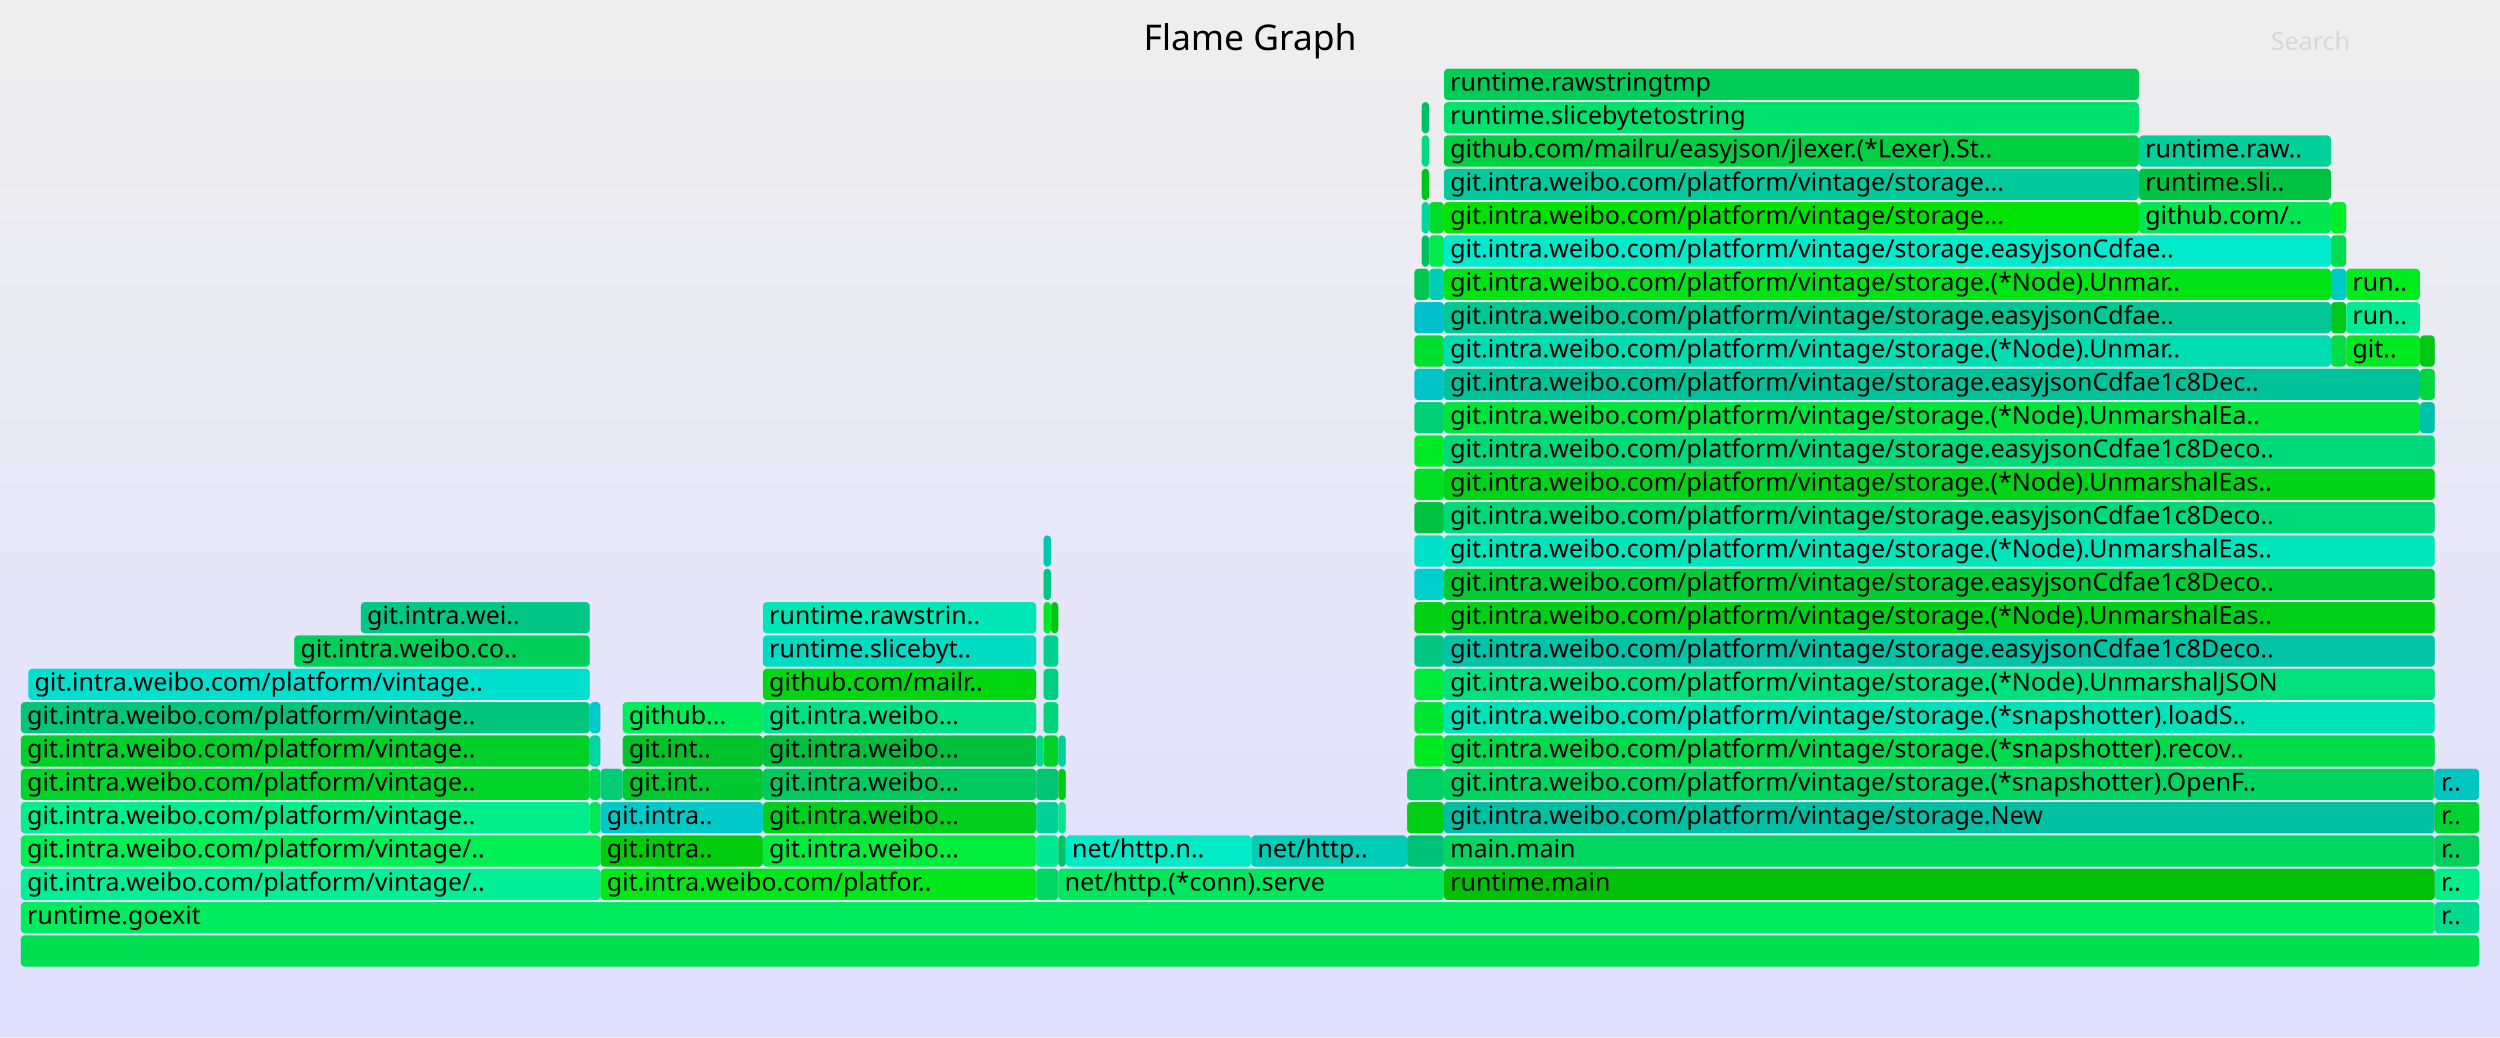
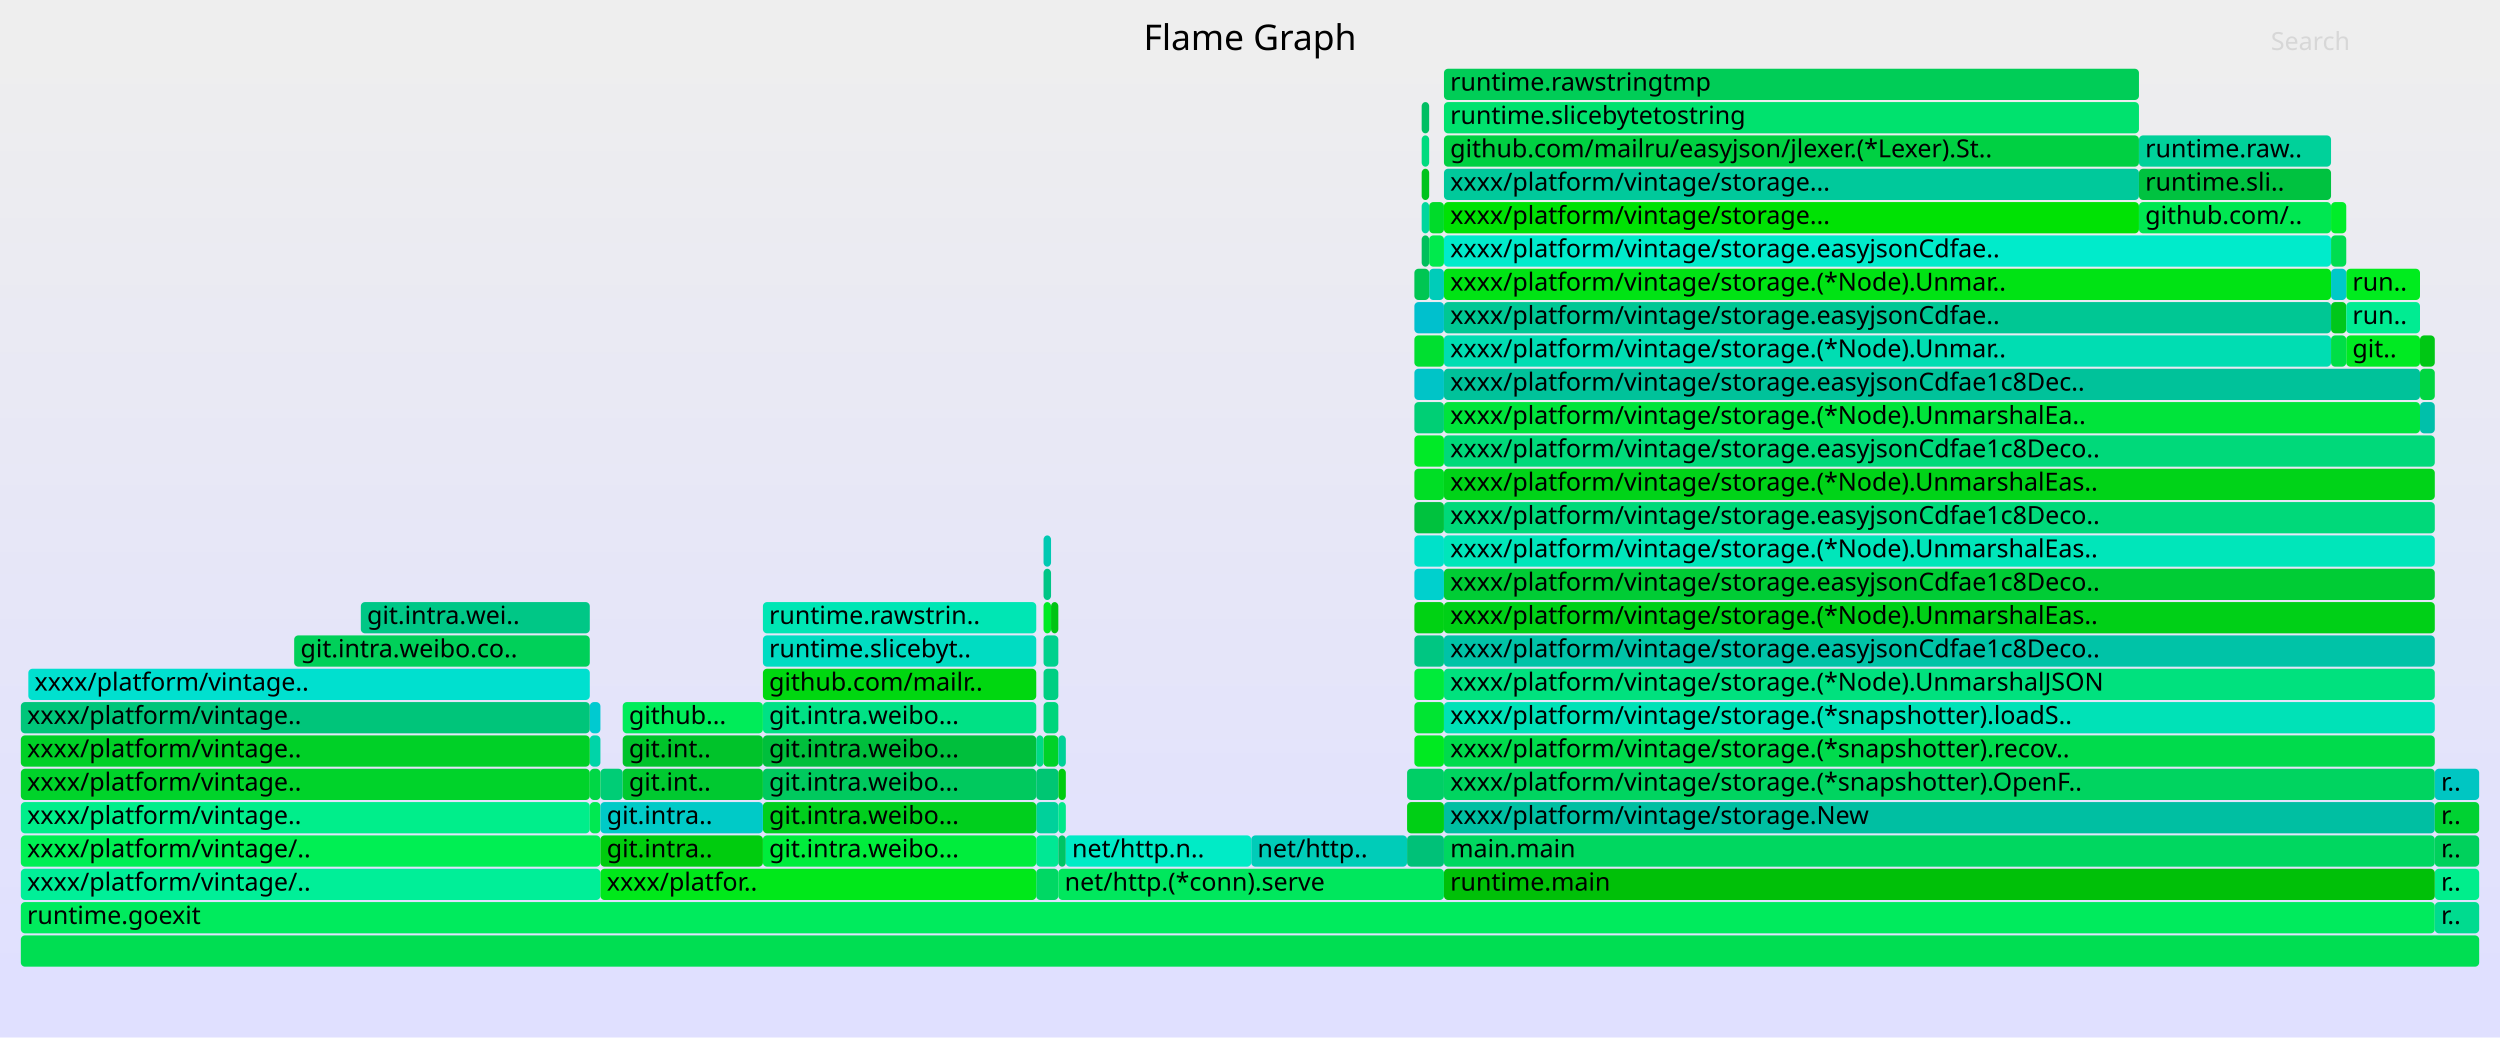
<svg xmlns="http://www.w3.org/2000/svg" version="1.1" width="1200" height="498" viewBox="0 0 1200 498">
  <defs>
    <linearGradient id="background" y1="0" y2="1" x1="0" x2="0">
      <stop stop-color="#eeeeee" offset="5%" />
      <stop stop-color="#e0e0ff" offset="95%" />
    </linearGradient>
  </defs>
  <style type="text/css">
	.func_g:hover { stroke:black; stroke-width:0.5; cursor:pointer; }
</style>
  <rect x="0.0" y="0" width="1200.0" height="498.0" fill="url(#background)" />
  <text text-anchor="middle" x="600.00" y="24" font-size="17" font-family="Verdana" fill="rgb(0,0,0)">Flame Graph</text>
  <text text-anchor="" x="10.00" y="481" font-size="12" font-family="Verdana" fill="rgb(0,0,0)" id="details"> </text>
  <text text-anchor="" x="10.00" y="24" font-size="12" font-family="Verdana" fill="rgb(0,0,0)" id="unzoom" style="opacity:0.0;cursor:pointer">Reset Zoom</text>
  <text text-anchor="" x="1090.00" y="24" font-size="12" font-family="Verdana" fill="rgb(0,0,0)" id="search" style="opacity:0.1;cursor:pointer">Search</text>
  <text text-anchor="" x="1090.00" y="481" font-size="12" font-family="Verdana" fill="rgb(0,0,0)" id="matched"> </text>
  <g class="func_g">
    <rect x="1126.2" y="129" width="35.4" height="15.0" fill="rgb(0,236,30)" rx="2" ry="2" />
    <text text-anchor="" x="1129.15" y="139.5" font-size="12" font-family="Verdana" fill="rgb(0,0,0)">run..</text>
  </g>
  <g class="func_g">
    <rect x="693.1" y="97" width="333.6" height="15.0" fill="rgb(0,226,4)" rx="2" ry="2" />
-     <text text-anchor="" x="696.09" y="107.5" font-size="12" font-family="Verdana" fill="rgb(0,0,0)">git.intra.weibo.com/platform/vintage/storage...</text>
+     <text text-anchor="" x="696.09" y="107.5" font-size="12" font-family="Verdana" fill="rgb(0,0,0)">xxxx/platform/vintage/storage...</text>
  </g>
  <g class="func_g">
    <rect x="366.2" y="353" width="131.2" height="15.0" fill="rgb(0,191,60)" rx="2" ry="2" />
    <text text-anchor="" x="369.16" y="363.5" font-size="12" font-family="Verdana" fill="rgb(0,0,0)">git.intra.weibo...</text>
  </g>
  <g class="func_g">
    <rect x="686.0" y="129" width="7.1" height="15.0" fill="rgb(0,204,185)" rx="2" ry="2" />
    <text text-anchor="" x="688.99" y="139.5" font-size="12" font-family="Verdana" fill="rgb(0,0,0)" />
  </g>
  <g class="func_g">
    <rect x="497.4" y="401" width="10.6" height="15.0" fill="rgb(0,232,148)" rx="2" ry="2" />
    <text text-anchor="" x="500.39" y="411.5" font-size="12" font-family="Verdana" fill="rgb(0,0,0)" />
  </g>
  <g class="func_g">
    <rect x="678.9" y="177" width="14.2" height="15.0" fill="rgb(0,196,199)" rx="2" ry="2" />
    <text text-anchor="" x="681.90" y="187.5" font-size="12" font-family="Verdana" fill="rgb(0,0,0)" />
  </g>
  <g class="func_g">
    <rect x="1161.6" y="161" width="7.1" height="15.0" fill="rgb(0,199,20)" rx="2" ry="2" />
    <text text-anchor="" x="1164.62" y="171.5" font-size="12" font-family="Verdana" fill="rgb(0,0,0)" />
  </g>
  <g class="func_g">
    <rect x="10.0" y="385" width="273.1" height="15.0" fill="rgb(0,238,139)" rx="2" ry="2" />
-     <text text-anchor="" x="13.00" y="395.5" font-size="12" font-family="Verdana" fill="rgb(0,0,0)">git.intra.weibo.com/platform/vintage..</text>
+     <text text-anchor="" x="13.00" y="395.5" font-size="12" font-family="Verdana" fill="rgb(0,0,0)">xxxx/platform/vintage..</text>
  </g>
  <g class="func_g">
    <rect x="497.4" y="353" width="3.5" height="15.0" fill="rgb(0,218,134)" rx="2" ry="2" />
    <text text-anchor="" x="500.39" y="363.5" font-size="12" font-family="Verdana" fill="rgb(0,0,0)" />
  </g>
  <g class="func_g">
    <rect x="693.1" y="33" width="333.6" height="15.0" fill="rgb(0,205,87)" rx="2" ry="2" />
    <text text-anchor="" x="696.09" y="43.5" font-size="12" font-family="Verdana" fill="rgb(0,0,0)">runtime.rawstringtmp</text>
  </g>
  <g class="func_g">
    <rect x="1168.7" y="417" width="21.3" height="15.0" fill="rgb(0,238,140)" rx="2" ry="2" />
    <text text-anchor="" x="1171.71" y="427.5" font-size="12" font-family="Verdana" fill="rgb(0,0,0)">r..</text>
  </g>
  <g class="func_g">
    <rect x="497.4" y="385" width="10.6" height="15.0" fill="rgb(0,209,155)" rx="2" ry="2" />
    <text text-anchor="" x="500.39" y="395.5" font-size="12" font-family="Verdana" fill="rgb(0,0,0)" />
  </g>
  <g class="func_g">
    <rect x="678.9" y="321" width="14.2" height="15.0" fill="rgb(0,235,58)" rx="2" ry="2" />
    <text text-anchor="" x="681.90" y="331.5" font-size="12" font-family="Verdana" fill="rgb(0,0,0)" />
  </g>
  <g class="func_g">
    <rect x="693.1" y="401" width="475.6" height="15.0" fill="rgb(0,215,96)" rx="2" ry="2" />
    <text text-anchor="" x="696.09" y="411.5" font-size="12" font-family="Verdana" fill="rgb(0,0,0)">main.main</text>
  </g>
  <g class="func_g">
    <rect x="693.1" y="321" width="475.6" height="15.0" fill="rgb(0,225,126)" rx="2" ry="2" />
-     <text text-anchor="" x="696.09" y="331.5" font-size="12" font-family="Verdana" fill="rgb(0,0,0)">git.intra.weibo.com/platform/vintage/storage.(*Node).UnmarshalJSON</text>
+     <text text-anchor="" x="696.09" y="331.5" font-size="12" font-family="Verdana" fill="rgb(0,0,0)">xxxx/platform/vintage/storage.(*Node).UnmarshalJSON</text>
  </g>
  <g class="func_g">
    <rect x="283.1" y="337" width="5.1" height="15.0" fill="rgb(0,202,208)" rx="2" ry="2" />
    <text text-anchor="" x="286.14" y="347.5" font-size="12" font-family="Verdana" fill="rgb(0,0,0)" />
  </g>
  <g class="func_g">
    <rect x="678.9" y="273" width="14.2" height="15.0" fill="rgb(0,208,205)" rx="2" ry="2" />
    <text text-anchor="" x="681.90" y="283.5" font-size="12" font-family="Verdana" fill="rgb(0,0,0)" />
  </g>
  <g class="func_g">
    <rect x="678.9" y="241" width="14.2" height="15.0" fill="rgb(0,194,62)" rx="2" ry="2" />
    <text text-anchor="" x="681.90" y="251.5" font-size="12" font-family="Verdana" fill="rgb(0,0,0)" />
  </g>
  <g class="func_g">
    <rect x="678.9" y="161" width="14.2" height="15.0" fill="rgb(0,223,48)" rx="2" ry="2" />
    <text text-anchor="" x="681.90" y="171.5" font-size="12" font-family="Verdana" fill="rgb(0,0,0)" />
  </g>
  <g class="func_g">
    <rect x="693.1" y="145" width="425.8" height="15.0" fill="rgb(0,199,148)" rx="2" ry="2" />
-     <text text-anchor="" x="696.09" y="155.5" font-size="12" font-family="Verdana" fill="rgb(0,0,0)">git.intra.weibo.com/platform/vintage/storage.easyjsonCdfae..</text>
+     <text text-anchor="" x="696.09" y="155.5" font-size="12" font-family="Verdana" fill="rgb(0,0,0)">xxxx/platform/vintage/storage.easyjsonCdfae..</text>
  </g>
  <g class="func_g">
    <rect x="1026.7" y="97" width="92.2" height="15.0" fill="rgb(0,231,81)" rx="2" ry="2" />
    <text text-anchor="" x="1029.70" y="107.5" font-size="12" font-family="Verdana" fill="rgb(0,0,0)">github.com/..</text>
  </g>
  <g class="func_g">
    <rect x="497.4" y="417" width="10.6" height="15.0" fill="rgb(0,216,100)" rx="2" ry="2" />
    <text text-anchor="" x="500.39" y="427.5" font-size="12" font-family="Verdana" fill="rgb(0,0,0)" />
  </g>
  <g class="func_g">
    <rect x="678.9" y="289" width="14.2" height="15.0" fill="rgb(0,210,19)" rx="2" ry="2" />
    <text text-anchor="" x="681.90" y="299.5" font-size="12" font-family="Verdana" fill="rgb(0,0,0)" />
  </g>
  <g class="func_g">
    <rect x="682.4" y="49" width="3.6" height="15.0" fill="rgb(0,190,98)" rx="2" ry="2" />
    <text text-anchor="" x="685.45" y="59.5" font-size="12" font-family="Verdana" fill="rgb(0,0,0)" />
  </g>
  <g class="func_g">
    <rect x="693.1" y="81" width="333.6" height="15.0" fill="rgb(0,201,155)" rx="2" ry="2" />
-     <text text-anchor="" x="696.09" y="91.5" font-size="12" font-family="Verdana" fill="rgb(0,0,0)">git.intra.weibo.com/platform/vintage/storage...</text>
+     <text text-anchor="" x="696.09" y="91.5" font-size="12" font-family="Verdana" fill="rgb(0,0,0)">xxxx/platform/vintage/storage...</text>
  </g>
  <g class="func_g">
    <rect x="693.1" y="289" width="475.6" height="15.0" fill="rgb(0,208,23)" rx="2" ry="2" />
-     <text text-anchor="" x="696.09" y="299.5" font-size="12" font-family="Verdana" fill="rgb(0,0,0)">git.intra.weibo.com/platform/vintage/storage.(*Node).UnmarshalEas..</text>
+     <text text-anchor="" x="696.09" y="299.5" font-size="12" font-family="Verdana" fill="rgb(0,0,0)">xxxx/platform/vintage/storage.(*Node).UnmarshalEas..</text>
  </g>
  <g class="func_g">
    <rect x="1026.7" y="81" width="92.2" height="15.0" fill="rgb(0,194,64)" rx="2" ry="2" />
    <text text-anchor="" x="1029.70" y="91.5" font-size="12" font-family="Verdana" fill="rgb(0,0,0)">runtime.sli..</text>
  </g>
  <g class="func_g">
    <rect x="508.0" y="417" width="185.1" height="15.0" fill="rgb(0,231,93)" rx="2" ry="2" />
    <text text-anchor="" x="511.03" y="427.5" font-size="12" font-family="Verdana" fill="rgb(0,0,0)">net/http.(*conn).serve</text>
  </g>
  <g class="func_g">
    <rect x="508.0" y="385" width="3.6" height="15.0" fill="rgb(0,232,137)" rx="2" ry="2" />
    <text text-anchor="" x="511.03" y="395.5" font-size="12" font-family="Verdana" fill="rgb(0,0,0)" />
  </g>
  <g class="func_g">
    <rect x="686.0" y="97" width="7.1" height="15.0" fill="rgb(0,219,42)" rx="2" ry="2" />
    <text text-anchor="" x="688.99" y="107.5" font-size="12" font-family="Verdana" fill="rgb(0,0,0)" />
  </g>
  <g class="func_g">
    <rect x="678.9" y="337" width="14.2" height="15.0" fill="rgb(0,229,50)" rx="2" ry="2" />
    <text text-anchor="" x="681.90" y="347.5" font-size="12" font-family="Verdana" fill="rgb(0,0,0)" />
  </g>
  <g class="func_g">
    <rect x="366.2" y="401" width="131.2" height="15.0" fill="rgb(0,237,60)" rx="2" ry="2" />
    <text text-anchor="" x="369.16" y="411.5" font-size="12" font-family="Verdana" fill="rgb(0,0,0)">git.intra.weibo...</text>
  </g>
  <g class="func_g">
    <rect x="508.0" y="369" width="3.6" height="15.0" fill="rgb(0,204,14)" rx="2" ry="2" />
    <text text-anchor="" x="511.03" y="379.5" font-size="12" font-family="Verdana" fill="rgb(0,0,0)" />
  </g>
  <g class="func_g">
    <rect x="500.9" y="353" width="7.1" height="15.0" fill="rgb(0,210,40)" rx="2" ry="2" />
    <text text-anchor="" x="503.93" y="363.5" font-size="12" font-family="Verdana" fill="rgb(0,0,0)" />
  </g>
  <g class="func_g">
    <rect x="141.2" y="305" width="141.9" height="15.0" fill="rgb(0,208,89)" rx="2" ry="2" />
    <text text-anchor="" x="144.24" y="315.5" font-size="12" font-family="Verdana" fill="rgb(0,0,0)">git.intra.weibo.co..</text>
  </g>
  <g class="func_g">
    <rect x="500.9" y="289" width="3.6" height="15.0" fill="rgb(0,234,36)" rx="2" ry="2" />
    <text text-anchor="" x="503.93" y="299.5" font-size="12" font-family="Verdana" fill="rgb(0,0,0)" />
  </g>
  <g class="func_g">
    <rect x="693.1" y="305" width="475.6" height="15.0" fill="rgb(0,195,167)" rx="2" ry="2" />
-     <text text-anchor="" x="696.09" y="315.5" font-size="12" font-family="Verdana" fill="rgb(0,0,0)">git.intra.weibo.com/platform/vintage/storage.easyjsonCdfae1c8Deco..</text>
+     <text text-anchor="" x="696.09" y="315.5" font-size="12" font-family="Verdana" fill="rgb(0,0,0)">xxxx/platform/vintage/storage.easyjsonCdfae1c8Deco..</text>
  </g>
  <g class="func_g">
    <rect x="366.2" y="305" width="131.2" height="15.0" fill="rgb(0,220,194)" rx="2" ry="2" />
    <text text-anchor="" x="369.16" y="315.5" font-size="12" font-family="Verdana" fill="rgb(0,0,0)">runtime.slicebyt..</text>
  </g>
  <g class="func_g">
    <rect x="693.1" y="161" width="425.8" height="15.0" fill="rgb(0,221,178)" rx="2" ry="2" />
-     <text text-anchor="" x="696.09" y="171.5" font-size="12" font-family="Verdana" fill="rgb(0,0,0)">git.intra.weibo.com/platform/vintage/storage.(*Node).Unmar..</text>
+     <text text-anchor="" x="696.09" y="171.5" font-size="12" font-family="Verdana" fill="rgb(0,0,0)">xxxx/platform/vintage/storage.(*Node).Unmar..</text>
  </g>
  <g class="func_g">
    <rect x="682.4" y="65" width="3.6" height="15.0" fill="rgb(0,219,127)" rx="2" ry="2" />
    <text text-anchor="" x="685.45" y="75.5" font-size="12" font-family="Verdana" fill="rgb(0,0,0)" />
  </g>
  <g class="func_g">
    <rect x="693.1" y="129" width="425.8" height="15.0" fill="rgb(0,227,20)" rx="2" ry="2" />
-     <text text-anchor="" x="696.09" y="139.5" font-size="12" font-family="Verdana" fill="rgb(0,0,0)">git.intra.weibo.com/platform/vintage/storage.(*Node).Unmar..</text>
+     <text text-anchor="" x="696.09" y="139.5" font-size="12" font-family="Verdana" fill="rgb(0,0,0)">xxxx/platform/vintage/storage.(*Node).Unmar..</text>
  </g>
  <g class="func_g">
    <rect x="693.1" y="353" width="475.6" height="15.0" fill="rgb(0,219,76)" rx="2" ry="2" />
-     <text text-anchor="" x="696.09" y="363.5" font-size="12" font-family="Verdana" fill="rgb(0,0,0)">git.intra.weibo.com/platform/vintage/storage.(*snapshotter).recov..</text>
+     <text text-anchor="" x="696.09" y="363.5" font-size="12" font-family="Verdana" fill="rgb(0,0,0)">xxxx/platform/vintage/storage.(*snapshotter).recov..</text>
  </g>
  <g class="func_g">
    <rect x="366.2" y="289" width="131.2" height="15.0" fill="rgb(0,230,180)" rx="2" ry="2" />
    <text text-anchor="" x="369.16" y="299.5" font-size="12" font-family="Verdana" fill="rgb(0,0,0)">runtime.rawstrin..</text>
  </g>
  <g class="func_g">
    <rect x="366.2" y="385" width="131.2" height="15.0" fill="rgb(0,207,29)" rx="2" ry="2" />
    <text text-anchor="" x="369.16" y="395.5" font-size="12" font-family="Verdana" fill="rgb(0,0,0)">git.intra.weibo...</text>
  </g>
  <g class="func_g">
    <rect x="283.1" y="385" width="5.1" height="15.0" fill="rgb(0,233,81)" rx="2" ry="2" />
    <text text-anchor="" x="286.14" y="395.5" font-size="12" font-family="Verdana" fill="rgb(0,0,0)" />
  </g>
  <g class="func_g">
    <rect x="693.1" y="209" width="475.6" height="15.0" fill="rgb(0,217,122)" rx="2" ry="2" />
-     <text text-anchor="" x="696.09" y="219.5" font-size="12" font-family="Verdana" fill="rgb(0,0,0)">git.intra.weibo.com/platform/vintage/storage.easyjsonCdfae1c8Deco..</text>
+     <text text-anchor="" x="696.09" y="219.5" font-size="12" font-family="Verdana" fill="rgb(0,0,0)">xxxx/platform/vintage/storage.easyjsonCdfae1c8Deco..</text>
  </g>
  <g class="func_g">
    <rect x="283.1" y="353" width="5.1" height="15.0" fill="rgb(0,212,168)" rx="2" ry="2" />
    <text text-anchor="" x="286.14" y="363.5" font-size="12" font-family="Verdana" fill="rgb(0,0,0)" />
  </g>
  <g class="func_g">
    <rect x="693.1" y="241" width="475.6" height="15.0" fill="rgb(0,217,122)" rx="2" ry="2" />
-     <text text-anchor="" x="696.09" y="251.5" font-size="12" font-family="Verdana" fill="rgb(0,0,0)">git.intra.weibo.com/platform/vintage/storage.easyjsonCdfae1c8Deco..</text>
+     <text text-anchor="" x="696.09" y="251.5" font-size="12" font-family="Verdana" fill="rgb(0,0,0)">xxxx/platform/vintage/storage.easyjsonCdfae1c8Deco..</text>
  </g>
  <g class="func_g">
    <rect x="288.2" y="369" width="10.7" height="15.0" fill="rgb(0,205,118)" rx="2" ry="2" />
    <text text-anchor="" x="291.25" y="379.5" font-size="12" font-family="Verdana" fill="rgb(0,0,0)" />
  </g>
  <g class="func_g">
    <rect x="173.2" y="289" width="109.9" height="15.0" fill="rgb(0,199,134)" rx="2" ry="2" />
    <text text-anchor="" x="176.19" y="299.5" font-size="12" font-family="Verdana" fill="rgb(0,0,0)">git.intra.wei..</text>
  </g>
  <g class="func_g">
    <rect x="10.0" y="433" width="1158.7" height="15.0" fill="rgb(0,235,93)" rx="2" ry="2" />
    <text text-anchor="" x="13.00" y="443.5" font-size="12" font-family="Verdana" fill="rgb(0,0,0)">runtime.goexit</text>
  </g>
  <g class="func_g">
    <rect x="500.9" y="305" width="7.1" height="15.0" fill="rgb(0,209,141)" rx="2" ry="2" />
    <text text-anchor="" x="503.93" y="315.5" font-size="12" font-family="Verdana" fill="rgb(0,0,0)" />
  </g>
  <g class="func_g">
    <rect x="366.2" y="369" width="131.2" height="15.0" fill="rgb(0,201,94)" rx="2" ry="2" />
    <text text-anchor="" x="369.16" y="379.5" font-size="12" font-family="Verdana" fill="rgb(0,0,0)">git.intra.weibo...</text>
  </g>
  <g class="func_g">
    <rect x="678.9" y="129" width="7.1" height="15.0" fill="rgb(0,198,82)" rx="2" ry="2" />
    <text text-anchor="" x="681.90" y="139.5" font-size="12" font-family="Verdana" fill="rgb(0,0,0)" />
  </g>
  <g class="func_g">
    <rect x="678.9" y="353" width="14.2" height="15.0" fill="rgb(0,234,33)" rx="2" ry="2" />
    <text text-anchor="" x="681.90" y="363.5" font-size="12" font-family="Verdana" fill="rgb(0,0,0)" />
  </g>
  <g class="func_g">
    <rect x="693.1" y="385" width="475.6" height="15.0" fill="rgb(0,191,162)" rx="2" ry="2" />
-     <text text-anchor="" x="696.09" y="395.5" font-size="12" font-family="Verdana" fill="rgb(0,0,0)">git.intra.weibo.com/platform/vintage/storage.New</text>
+     <text text-anchor="" x="696.09" y="395.5" font-size="12" font-family="Verdana" fill="rgb(0,0,0)">xxxx/platform/vintage/storage.New</text>
  </g>
  <g class="func_g">
    <rect x="1168.7" y="385" width="21.3" height="15.0" fill="rgb(0,210,50)" rx="2" ry="2" />
    <text text-anchor="" x="1171.71" y="395.5" font-size="12" font-family="Verdana" fill="rgb(0,0,0)">r..</text>
  </g>
  <g class="func_g">
    <rect x="366.2" y="337" width="131.2" height="15.0" fill="rgb(0,225,133)" rx="2" ry="2" />
    <text text-anchor="" x="369.16" y="347.5" font-size="12" font-family="Verdana" fill="rgb(0,0,0)">git.intra.weibo...</text>
  </g>
  <g class="func_g">
    <rect x="693.1" y="257" width="475.6" height="15.0" fill="rgb(0,230,186)" rx="2" ry="2" />
-     <text text-anchor="" x="696.09" y="267.5" font-size="12" font-family="Verdana" fill="rgb(0,0,0)">git.intra.weibo.com/platform/vintage/storage.(*Node).UnmarshalEas..</text>
+     <text text-anchor="" x="696.09" y="267.5" font-size="12" font-family="Verdana" fill="rgb(0,0,0)">xxxx/platform/vintage/storage.(*Node).UnmarshalEas..</text>
  </g>
  <g class="func_g">
    <rect x="693.1" y="193" width="468.5" height="15.0" fill="rgb(0,228,59)" rx="2" ry="2" />
-     <text text-anchor="" x="696.09" y="203.5" font-size="12" font-family="Verdana" fill="rgb(0,0,0)">git.intra.weibo.com/platform/vintage/storage.(*Node).UnmarshalEa..</text>
+     <text text-anchor="" x="696.09" y="203.5" font-size="12" font-family="Verdana" fill="rgb(0,0,0)">xxxx/platform/vintage/storage.(*Node).UnmarshalEa..</text>
  </g>
  <g class="func_g">
    <rect x="1161.6" y="177" width="7.1" height="15.0" fill="rgb(0,214,64)" rx="2" ry="2" />
    <text text-anchor="" x="1164.62" y="187.5" font-size="12" font-family="Verdana" fill="rgb(0,0,0)" />
  </g>
  <g class="func_g">
    <rect x="1126.2" y="161" width="35.4" height="15.0" fill="rgb(0,234,34)" rx="2" ry="2" />
    <text text-anchor="" x="1129.15" y="171.5" font-size="12" font-family="Verdana" fill="rgb(0,0,0)">git..</text>
  </g>
  <g class="func_g">
    <rect x="366.2" y="321" width="131.2" height="15.0" fill="rgb(0,215,16)" rx="2" ry="2" />
    <text text-anchor="" x="369.16" y="331.5" font-size="12" font-family="Verdana" fill="rgb(0,0,0)">github.com/mailr..</text>
  </g>
  <g class="func_g">
    <rect x="600.6" y="401" width="74.8" height="15.0" fill="rgb(0,204,184)" rx="2" ry="2" />
    <text text-anchor="" x="603.58" y="411.5" font-size="12" font-family="Verdana" fill="rgb(0,0,0)">net/http..</text>
  </g>
  <g class="func_g">
    <rect x="500.9" y="337" width="7.1" height="15.0" fill="rgb(0,213,124)" rx="2" ry="2" />
    <text text-anchor="" x="503.93" y="347.5" font-size="12" font-family="Verdana" fill="rgb(0,0,0)" />
  </g>
  <g class="func_g">
    <rect x="10.0" y="337" width="273.1" height="15.0" fill="rgb(0,197,122)" rx="2" ry="2" />
-     <text text-anchor="" x="13.00" y="347.5" font-size="12" font-family="Verdana" fill="rgb(0,0,0)">git.intra.weibo.com/platform/vintage..</text>
+     <text text-anchor="" x="13.00" y="347.5" font-size="12" font-family="Verdana" fill="rgb(0,0,0)">xxxx/platform/vintage..</text>
  </g>
  <g class="func_g">
    <rect x="1118.9" y="145" width="7.3" height="15.0" fill="rgb(0,199,27)" rx="2" ry="2" />
    <text text-anchor="" x="1121.92" y="155.5" font-size="12" font-family="Verdana" fill="rgb(0,0,0)" />
  </g>
  <g class="func_g">
    <rect x="10.0" y="449" width="1180.0" height="15.0" fill="rgb(0,222,82)" rx="2" ry="2" />
    <text text-anchor="" x="13.00" y="459.5" font-size="12" font-family="Verdana" fill="rgb(0,0,0)" />
  </g>
  <g class="func_g">
    <rect x="682.4" y="97" width="3.6" height="15.0" fill="rgb(0,214,157)" rx="2" ry="2" />
    <text text-anchor="" x="685.45" y="107.5" font-size="12" font-family="Verdana" fill="rgb(0,0,0)" />
  </g>
  <g class="func_g">
    <rect x="10.0" y="417" width="278.2" height="15.0" fill="rgb(0,239,152)" rx="2" ry="2" />
-     <text text-anchor="" x="13.00" y="427.5" font-size="12" font-family="Verdana" fill="rgb(0,0,0)">git.intra.weibo.com/platform/vintage/..</text>
+     <text text-anchor="" x="13.00" y="427.5" font-size="12" font-family="Verdana" fill="rgb(0,0,0)">xxxx/platform/vintage/..</text>
  </g>
  <g class="func_g">
    <rect x="298.9" y="369" width="67.3" height="15.0" fill="rgb(0,201,48)" rx="2" ry="2" />
    <text text-anchor="" x="301.89" y="379.5" font-size="12" font-family="Verdana" fill="rgb(0,0,0)">git.int..</text>
  </g>
  <g class="func_g">
    <rect x="10.0" y="401" width="278.2" height="15.0" fill="rgb(0,239,83)" rx="2" ry="2" />
-     <text text-anchor="" x="13.00" y="411.5" font-size="12" font-family="Verdana" fill="rgb(0,0,0)">git.intra.weibo.com/platform/vintage/..</text>
+     <text text-anchor="" x="13.00" y="411.5" font-size="12" font-family="Verdana" fill="rgb(0,0,0)">xxxx/platform/vintage/..</text>
  </g>
  <g class="func_g">
    <rect x="10.0" y="369" width="273.1" height="15.0" fill="rgb(0,211,42)" rx="2" ry="2" />
-     <text text-anchor="" x="13.00" y="379.5" font-size="12" font-family="Verdana" fill="rgb(0,0,0)">git.intra.weibo.com/platform/vintage..</text>
+     <text text-anchor="" x="13.00" y="379.5" font-size="12" font-family="Verdana" fill="rgb(0,0,0)">xxxx/platform/vintage..</text>
  </g>
  <g class="func_g">
    <rect x="682.4" y="113" width="3.6" height="15.0" fill="rgb(0,191,92)" rx="2" ry="2" />
    <text text-anchor="" x="685.45" y="123.5" font-size="12" font-family="Verdana" fill="rgb(0,0,0)" />
  </g>
  <g class="func_g">
    <rect x="693.1" y="65" width="333.6" height="15.0" fill="rgb(0,208,66)" rx="2" ry="2" />
    <text text-anchor="" x="696.09" y="75.5" font-size="12" font-family="Verdana" fill="rgb(0,0,0)">github.com/mailru/easyjson/jlexer.(*Lexer).St..</text>
  </g>
  <g class="func_g">
    <rect x="675.4" y="369" width="17.7" height="15.0" fill="rgb(0,207,102)" rx="2" ry="2" />
    <text text-anchor="" x="678.35" y="379.5" font-size="12" font-family="Verdana" fill="rgb(0,0,0)" />
  </g>
  <g class="func_g">
    <rect x="1118.9" y="97" width="7.3" height="15.0" fill="rgb(0,237,41)" rx="2" ry="2" />
    <text text-anchor="" x="1121.92" y="107.5" font-size="12" font-family="Verdana" fill="rgb(0,0,0)" />
  </g>
  <g class="func_g">
    <rect x="1161.6" y="193" width="7.1" height="15.0" fill="rgb(0,192,170)" rx="2" ry="2" />
    <text text-anchor="" x="1164.62" y="203.5" font-size="12" font-family="Verdana" fill="rgb(0,0,0)" />
  </g>
  <g class="func_g">
    <rect x="1118.9" y="161" width="7.3" height="15.0" fill="rgb(0,222,71)" rx="2" ry="2" />
    <text text-anchor="" x="1121.92" y="171.5" font-size="12" font-family="Verdana" fill="rgb(0,0,0)" />
  </g>
  <g class="func_g">
    <rect x="1118.9" y="113" width="7.3" height="15.0" fill="rgb(0,221,80)" rx="2" ry="2" />
    <text text-anchor="" x="1121.92" y="123.5" font-size="12" font-family="Verdana" fill="rgb(0,0,0)" />
  </g>
  <g class="func_g">
    <rect x="678.9" y="193" width="14.2" height="15.0" fill="rgb(0,207,117)" rx="2" ry="2" />
    <text text-anchor="" x="681.90" y="203.5" font-size="12" font-family="Verdana" fill="rgb(0,0,0)" />
  </g>
  <g class="func_g">
    <rect x="678.9" y="145" width="14.2" height="15.0" fill="rgb(0,192,205)" rx="2" ry="2" />
    <text text-anchor="" x="681.90" y="155.5" font-size="12" font-family="Verdana" fill="rgb(0,0,0)" />
  </g>
  <g class="func_g">
    <rect x="675.4" y="385" width="17.7" height="15.0" fill="rgb(0,207,21)" rx="2" ry="2" />
    <text text-anchor="" x="678.35" y="395.5" font-size="12" font-family="Verdana" fill="rgb(0,0,0)" />
  </g>
  <g class="func_g">
    <rect x="288.2" y="401" width="78.0" height="15.0" fill="rgb(0,204,14)" rx="2" ry="2" />
    <text text-anchor="" x="291.25" y="411.5" font-size="12" font-family="Verdana" fill="rgb(0,0,0)">git.intra..</text>
  </g>
  <g class="func_g">
    <rect x="497.4" y="369" width="10.6" height="15.0" fill="rgb(0,198,115)" rx="2" ry="2" />
    <text text-anchor="" x="500.39" y="379.5" font-size="12" font-family="Verdana" fill="rgb(0,0,0)" />
  </g>
  <g class="func_g">
    <rect x="678.9" y="305" width="14.2" height="15.0" fill="rgb(0,198,130)" rx="2" ry="2" />
    <text text-anchor="" x="681.90" y="315.5" font-size="12" font-family="Verdana" fill="rgb(0,0,0)" />
  </g>
  <g class="func_g">
    <rect x="508.0" y="401" width="3.6" height="15.0" fill="rgb(0,196,100)" rx="2" ry="2" />
    <text text-anchor="" x="511.03" y="411.5" font-size="12" font-family="Verdana" fill="rgb(0,0,0)" />
  </g>
  <g class="func_g">
    <rect x="500.9" y="257" width="3.6" height="15.0" fill="rgb(0,201,178)" rx="2" ry="2" />
    <text text-anchor="" x="503.93" y="267.5" font-size="12" font-family="Verdana" fill="rgb(0,0,0)" />
  </g>
  <g class="func_g">
    <rect x="1168.7" y="401" width="21.3" height="15.0" fill="rgb(0,209,92)" rx="2" ry="2" />
    <text text-anchor="" x="1171.71" y="411.5" font-size="12" font-family="Verdana" fill="rgb(0,0,0)">r..</text>
  </g>
  <g class="func_g">
    <rect x="675.4" y="401" width="17.7" height="15.0" fill="rgb(0,193,120)" rx="2" ry="2" />
    <text text-anchor="" x="678.35" y="411.5" font-size="12" font-family="Verdana" fill="rgb(0,0,0)" />
  </g>
  <g class="func_g">
    <rect x="511.6" y="401" width="89.0" height="15.0" fill="rgb(0,235,198)" rx="2" ry="2" />
    <text text-anchor="" x="514.57" y="411.5" font-size="12" font-family="Verdana" fill="rgb(0,0,0)">net/http.n..</text>
  </g>
  <g class="func_g">
    <rect x="693.1" y="177" width="468.5" height="15.0" fill="rgb(0,194,154)" rx="2" ry="2" />
-     <text text-anchor="" x="696.09" y="187.5" font-size="12" font-family="Verdana" fill="rgb(0,0,0)">git.intra.weibo.com/platform/vintage/storage.easyjsonCdfae1c8Dec..</text>
+     <text text-anchor="" x="696.09" y="187.5" font-size="12" font-family="Verdana" fill="rgb(0,0,0)">xxxx/platform/vintage/storage.easyjsonCdfae1c8Dec..</text>
  </g>
  <g class="func_g">
    <rect x="1026.7" y="65" width="92.2" height="15.0" fill="rgb(0,209,154)" rx="2" ry="2" />
    <text text-anchor="" x="1029.70" y="75.5" font-size="12" font-family="Verdana" fill="rgb(0,0,0)">runtime.raw..</text>
  </g>
  <g class="func_g">
    <rect x="693.1" y="369" width="475.6" height="15.0" fill="rgb(0,212,96)" rx="2" ry="2" />
-     <text text-anchor="" x="696.09" y="379.5" font-size="12" font-family="Verdana" fill="rgb(0,0,0)">git.intra.weibo.com/platform/vintage/storage.(*snapshotter).OpenF..</text>
+     <text text-anchor="" x="696.09" y="379.5" font-size="12" font-family="Verdana" fill="rgb(0,0,0)">xxxx/platform/vintage/storage.(*snapshotter).OpenF..</text>
  </g>
  <g class="func_g">
    <rect x="693.1" y="49" width="333.6" height="15.0" fill="rgb(0,226,110)" rx="2" ry="2" />
    <text text-anchor="" x="696.09" y="59.5" font-size="12" font-family="Verdana" fill="rgb(0,0,0)">runtime.slicebytetostring</text>
  </g>
  <g class="func_g">
    <rect x="508.0" y="353" width="3.6" height="15.0" fill="rgb(0,209,151)" rx="2" ry="2" />
    <text text-anchor="" x="511.03" y="363.5" font-size="12" font-family="Verdana" fill="rgb(0,0,0)" />
  </g>
  <g class="func_g">
    <rect x="1168.7" y="433" width="21.3" height="15.0" fill="rgb(0,219,143)" rx="2" ry="2" />
    <text text-anchor="" x="1171.71" y="443.5" font-size="12" font-family="Verdana" fill="rgb(0,0,0)">r..</text>
  </g>
  <g class="func_g">
    <rect x="678.9" y="257" width="14.2" height="15.0" fill="rgb(0,225,201)" rx="2" ry="2" />
    <text text-anchor="" x="681.90" y="267.5" font-size="12" font-family="Verdana" fill="rgb(0,0,0)" />
  </g>
  <g class="func_g">
    <rect x="298.9" y="353" width="67.3" height="15.0" fill="rgb(0,195,42)" rx="2" ry="2" />
    <text text-anchor="" x="301.89" y="363.5" font-size="12" font-family="Verdana" fill="rgb(0,0,0)">git.int..</text>
  </g>
  <g class="func_g">
    <rect x="288.2" y="417" width="209.2" height="15.0" fill="rgb(0,232,26)" rx="2" ry="2" />
-     <text text-anchor="" x="291.25" y="427.5" font-size="12" font-family="Verdana" fill="rgb(0,0,0)">git.intra.weibo.com/platfor..</text>
+     <text text-anchor="" x="291.25" y="427.5" font-size="12" font-family="Verdana" fill="rgb(0,0,0)">xxxx/platfor..</text>
  </g>
  <g class="func_g">
    <rect x="682.4" y="81" width="3.6" height="15.0" fill="rgb(0,195,29)" rx="2" ry="2" />
    <text text-anchor="" x="685.45" y="91.5" font-size="12" font-family="Verdana" fill="rgb(0,0,0)" />
  </g>
  <g class="func_g">
    <rect x="288.2" y="385" width="78.0" height="15.0" fill="rgb(0,202,199)" rx="2" ry="2" />
    <text text-anchor="" x="291.25" y="395.5" font-size="12" font-family="Verdana" fill="rgb(0,0,0)">git.intra..</text>
  </g>
  <g class="func_g">
    <rect x="678.9" y="225" width="14.2" height="15.0" fill="rgb(0,222,37)" rx="2" ry="2" />
    <text text-anchor="" x="681.90" y="235.5" font-size="12" font-family="Verdana" fill="rgb(0,0,0)" />
  </g>
  <g class="func_g">
    <rect x="678.9" y="209" width="14.2" height="15.0" fill="rgb(0,234,39)" rx="2" ry="2" />
    <text text-anchor="" x="681.90" y="219.5" font-size="12" font-family="Verdana" fill="rgb(0,0,0)" />
  </g>
  <g class="func_g">
    <rect x="504.5" y="289" width="3.5" height="15.0" fill="rgb(0,196,19)" rx="2" ry="2" />
    <text text-anchor="" x="507.48" y="299.5" font-size="12" font-family="Verdana" fill="rgb(0,0,0)" />
  </g>
  <g class="func_g">
    <rect x="10.0" y="353" width="273.1" height="15.0" fill="rgb(0,208,39)" rx="2" ry="2" />
-     <text text-anchor="" x="13.00" y="363.5" font-size="12" font-family="Verdana" fill="rgb(0,0,0)">git.intra.weibo.com/platform/vintage..</text>
+     <text text-anchor="" x="13.00" y="363.5" font-size="12" font-family="Verdana" fill="rgb(0,0,0)">xxxx/platform/vintage..</text>
  </g>
  <g class="func_g">
    <rect x="500.9" y="273" width="3.6" height="15.0" fill="rgb(0,197,133)" rx="2" ry="2" />
    <text text-anchor="" x="503.93" y="283.5" font-size="12" font-family="Verdana" fill="rgb(0,0,0)" />
  </g>
  <g class="func_g">
    <rect x="693.1" y="337" width="475.6" height="15.0" fill="rgb(0,226,183)" rx="2" ry="2" />
-     <text text-anchor="" x="696.09" y="347.5" font-size="12" font-family="Verdana" fill="rgb(0,0,0)">git.intra.weibo.com/platform/vintage/storage.(*snapshotter).loadS..</text>
+     <text text-anchor="" x="696.09" y="347.5" font-size="12" font-family="Verdana" fill="rgb(0,0,0)">xxxx/platform/vintage/storage.(*snapshotter).loadS..</text>
  </g>
  <g class="func_g">
    <rect x="693.1" y="113" width="425.8" height="15.0" fill="rgb(0,235,203)" rx="2" ry="2" />
-     <text text-anchor="" x="696.09" y="123.5" font-size="12" font-family="Verdana" fill="rgb(0,0,0)">git.intra.weibo.com/platform/vintage/storage.easyjsonCdfae..</text>
+     <text text-anchor="" x="696.09" y="123.5" font-size="12" font-family="Verdana" fill="rgb(0,0,0)">xxxx/platform/vintage/storage.easyjsonCdfae..</text>
  </g>
  <g class="func_g">
    <rect x="500.9" y="321" width="7.1" height="15.0" fill="rgb(0,207,131)" rx="2" ry="2" />
    <text text-anchor="" x="503.93" y="331.5" font-size="12" font-family="Verdana" fill="rgb(0,0,0)" />
  </g>
  <g class="func_g">
    <rect x="1126.2" y="145" width="35.4" height="15.0" fill="rgb(0,236,146)" rx="2" ry="2" />
    <text text-anchor="" x="1129.15" y="155.5" font-size="12" font-family="Verdana" fill="rgb(0,0,0)">run..</text>
  </g>
  <g class="func_g">
    <rect x="686.0" y="113" width="7.1" height="15.0" fill="rgb(0,234,77)" rx="2" ry="2" />
    <text text-anchor="" x="688.99" y="123.5" font-size="12" font-family="Verdana" fill="rgb(0,0,0)" />
  </g>
  <g class="func_g">
    <rect x="283.1" y="369" width="5.1" height="15.0" fill="rgb(0,215,69)" rx="2" ry="2" />
    <text text-anchor="" x="286.14" y="379.5" font-size="12" font-family="Verdana" fill="rgb(0,0,0)" />
  </g>
  <g class="func_g">
    <rect x="1118.9" y="129" width="7.3" height="15.0" fill="rgb(0,201,200)" rx="2" ry="2" />
    <text text-anchor="" x="1121.92" y="139.5" font-size="12" font-family="Verdana" fill="rgb(0,0,0)" />
  </g>
  <g class="func_g">
    <rect x="693.1" y="225" width="475.6" height="15.0" fill="rgb(0,211,24)" rx="2" ry="2" />
-     <text text-anchor="" x="696.09" y="235.5" font-size="12" font-family="Verdana" fill="rgb(0,0,0)">git.intra.weibo.com/platform/vintage/storage.(*Node).UnmarshalEas..</text>
+     <text text-anchor="" x="696.09" y="235.5" font-size="12" font-family="Verdana" fill="rgb(0,0,0)">xxxx/platform/vintage/storage.(*Node).UnmarshalEas..</text>
  </g>
  <g class="func_g">
    <rect x="693.1" y="417" width="475.6" height="15.0" fill="rgb(0,192,8)" rx="2" ry="2" />
    <text text-anchor="" x="696.09" y="427.5" font-size="12" font-family="Verdana" fill="rgb(0,0,0)">runtime.main</text>
  </g>
  <g class="func_g">
    <rect x="693.1" y="273" width="475.6" height="15.0" fill="rgb(0,204,53)" rx="2" ry="2" />
-     <text text-anchor="" x="696.09" y="283.5" font-size="12" font-family="Verdana" fill="rgb(0,0,0)">git.intra.weibo.com/platform/vintage/storage.easyjsonCdfae1c8Deco..</text>
+     <text text-anchor="" x="696.09" y="283.5" font-size="12" font-family="Verdana" fill="rgb(0,0,0)">xxxx/platform/vintage/storage.easyjsonCdfae1c8Deco..</text>
  </g>
  <g class="func_g">
    <rect x="13.6" y="321" width="269.5" height="15.0" fill="rgb(0,224,207)" rx="2" ry="2" />
-     <text text-anchor="" x="16.55" y="331.5" font-size="12" font-family="Verdana" fill="rgb(0,0,0)">git.intra.weibo.com/platform/vintage..</text>
+     <text text-anchor="" x="16.55" y="331.5" font-size="12" font-family="Verdana" fill="rgb(0,0,0)">xxxx/platform/vintage..</text>
  </g>
  <g class="func_g">
    <rect x="298.9" y="337" width="67.3" height="15.0" fill="rgb(0,236,89)" rx="2" ry="2" />
    <text text-anchor="" x="301.89" y="347.5" font-size="12" font-family="Verdana" fill="rgb(0,0,0)">github...</text>
  </g>
  <g class="func_g">
    <rect x="1168.7" y="369" width="21.3" height="15.0" fill="rgb(0,198,194)" rx="2" ry="2" />
    <text text-anchor="" x="1171.71" y="379.5" font-size="12" font-family="Verdana" fill="rgb(0,0,0)">r..</text>
  </g>
</svg>
